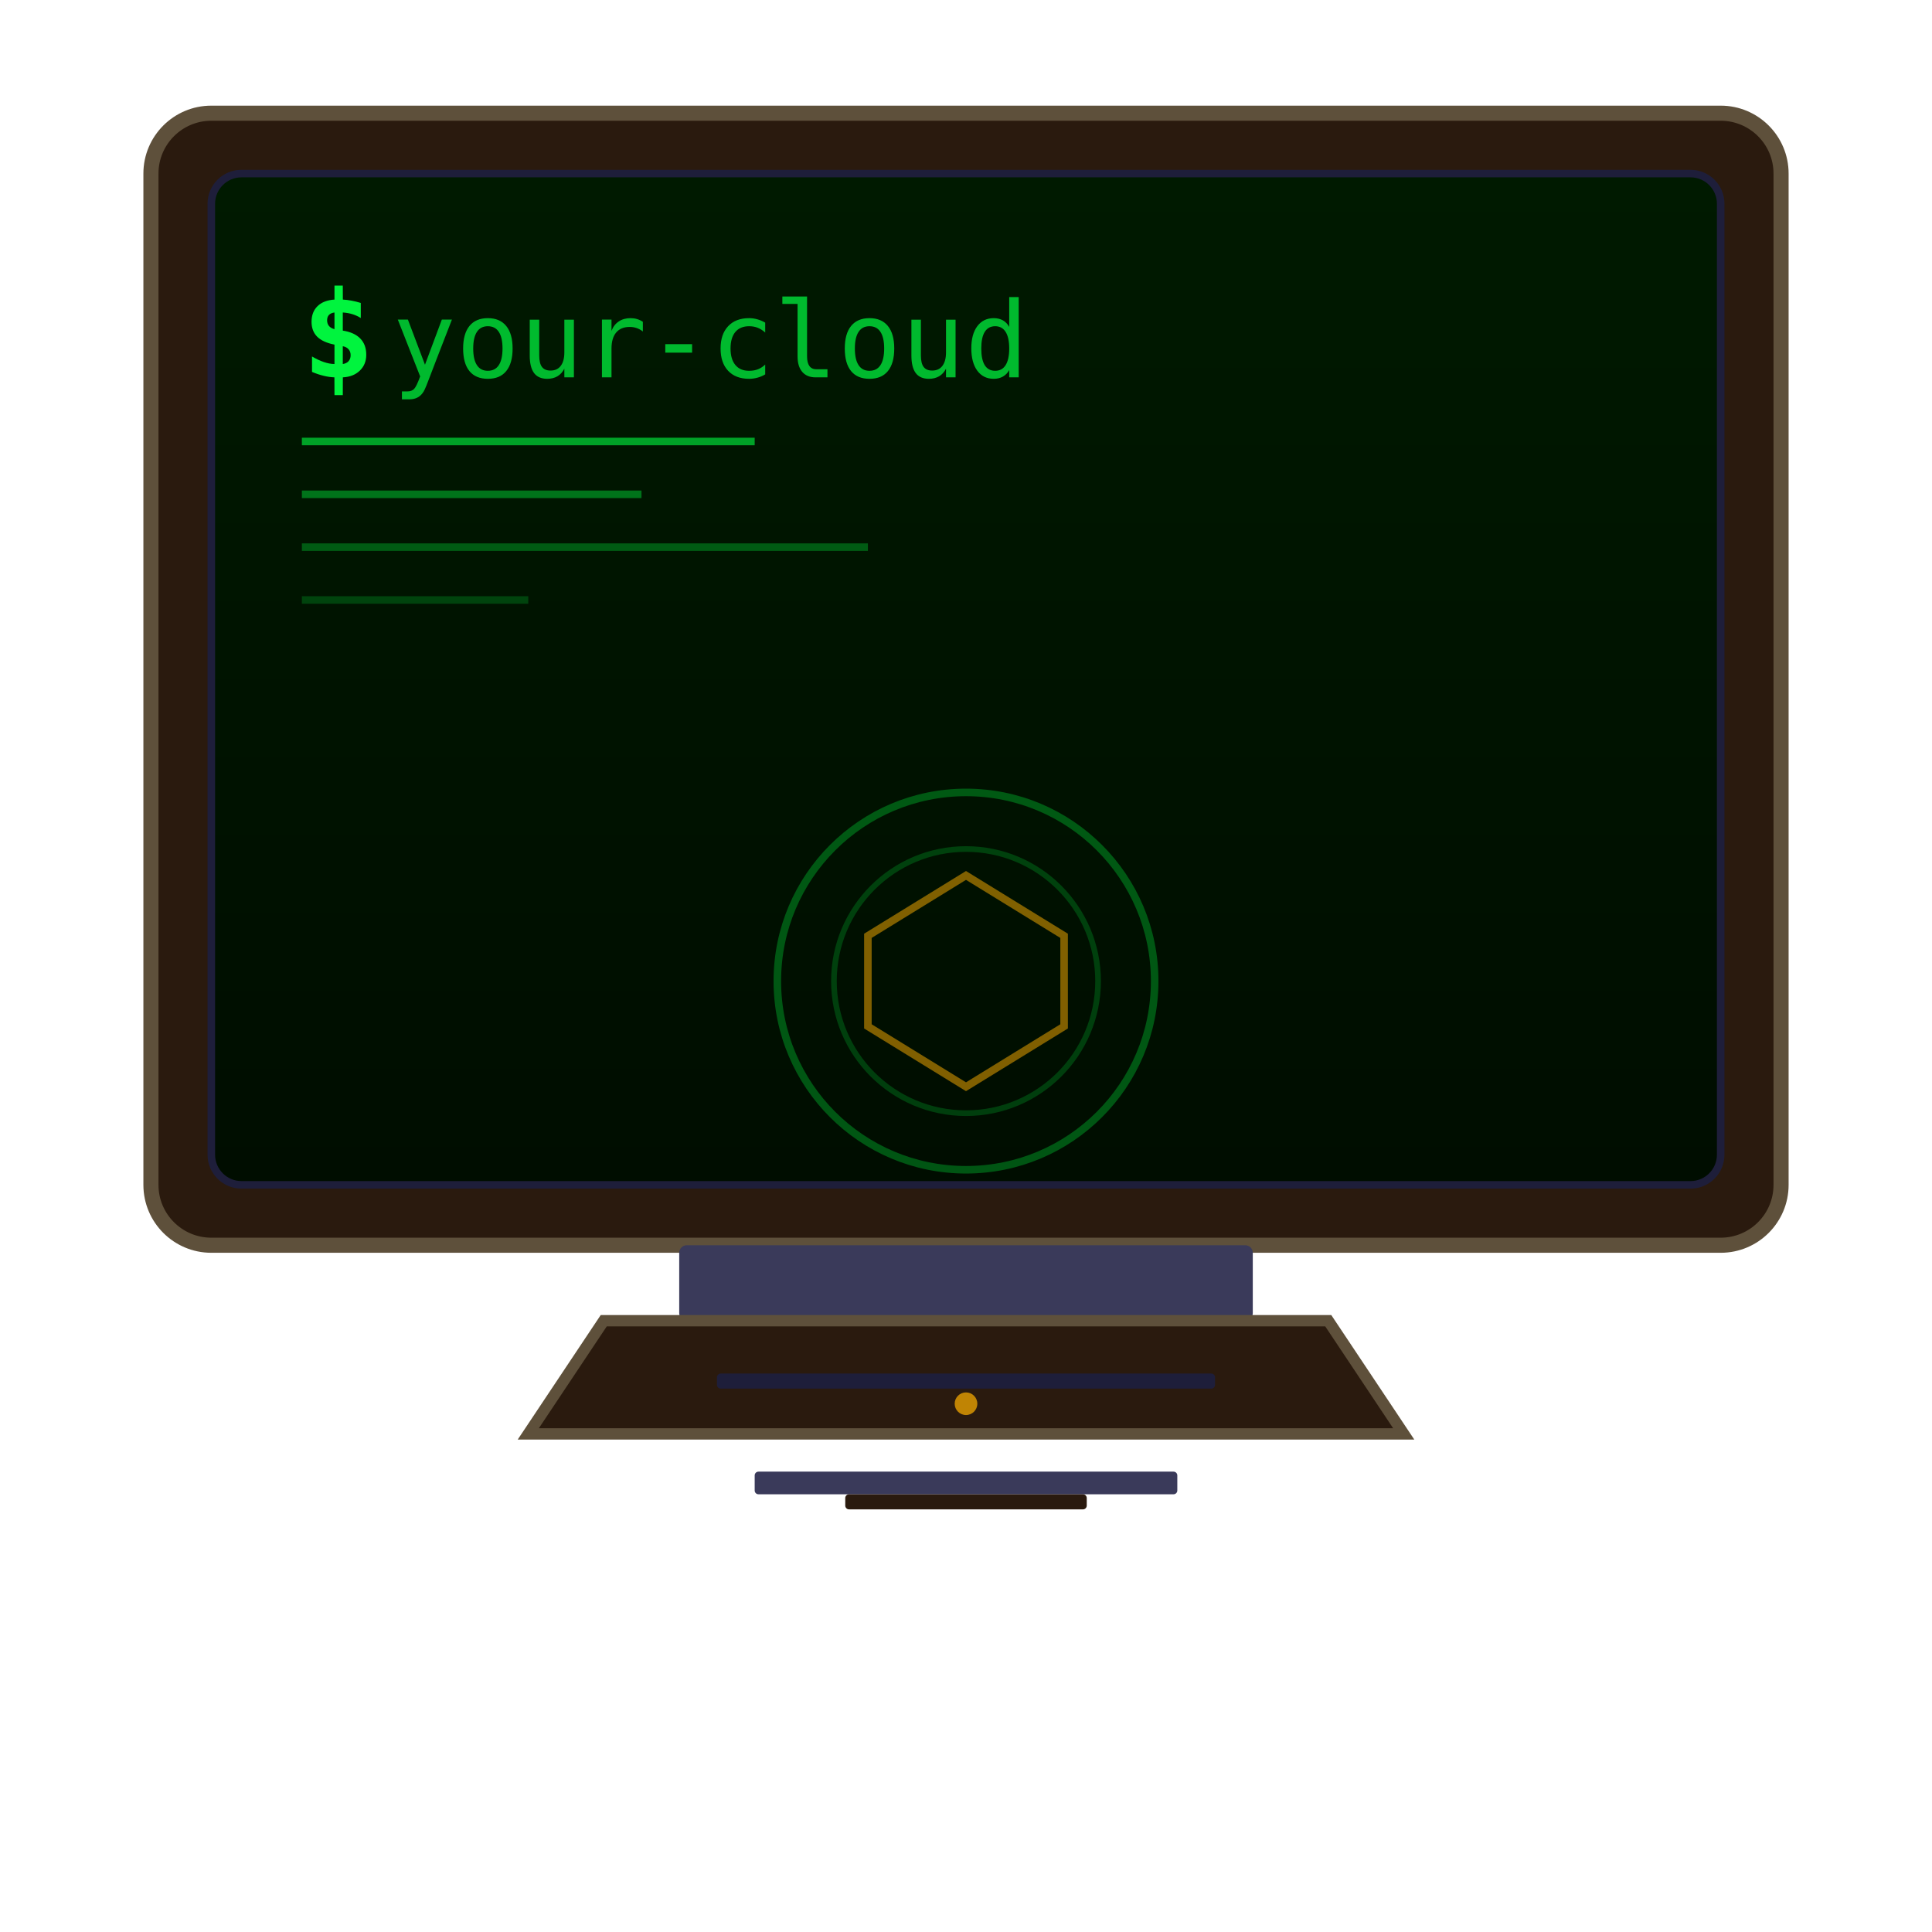
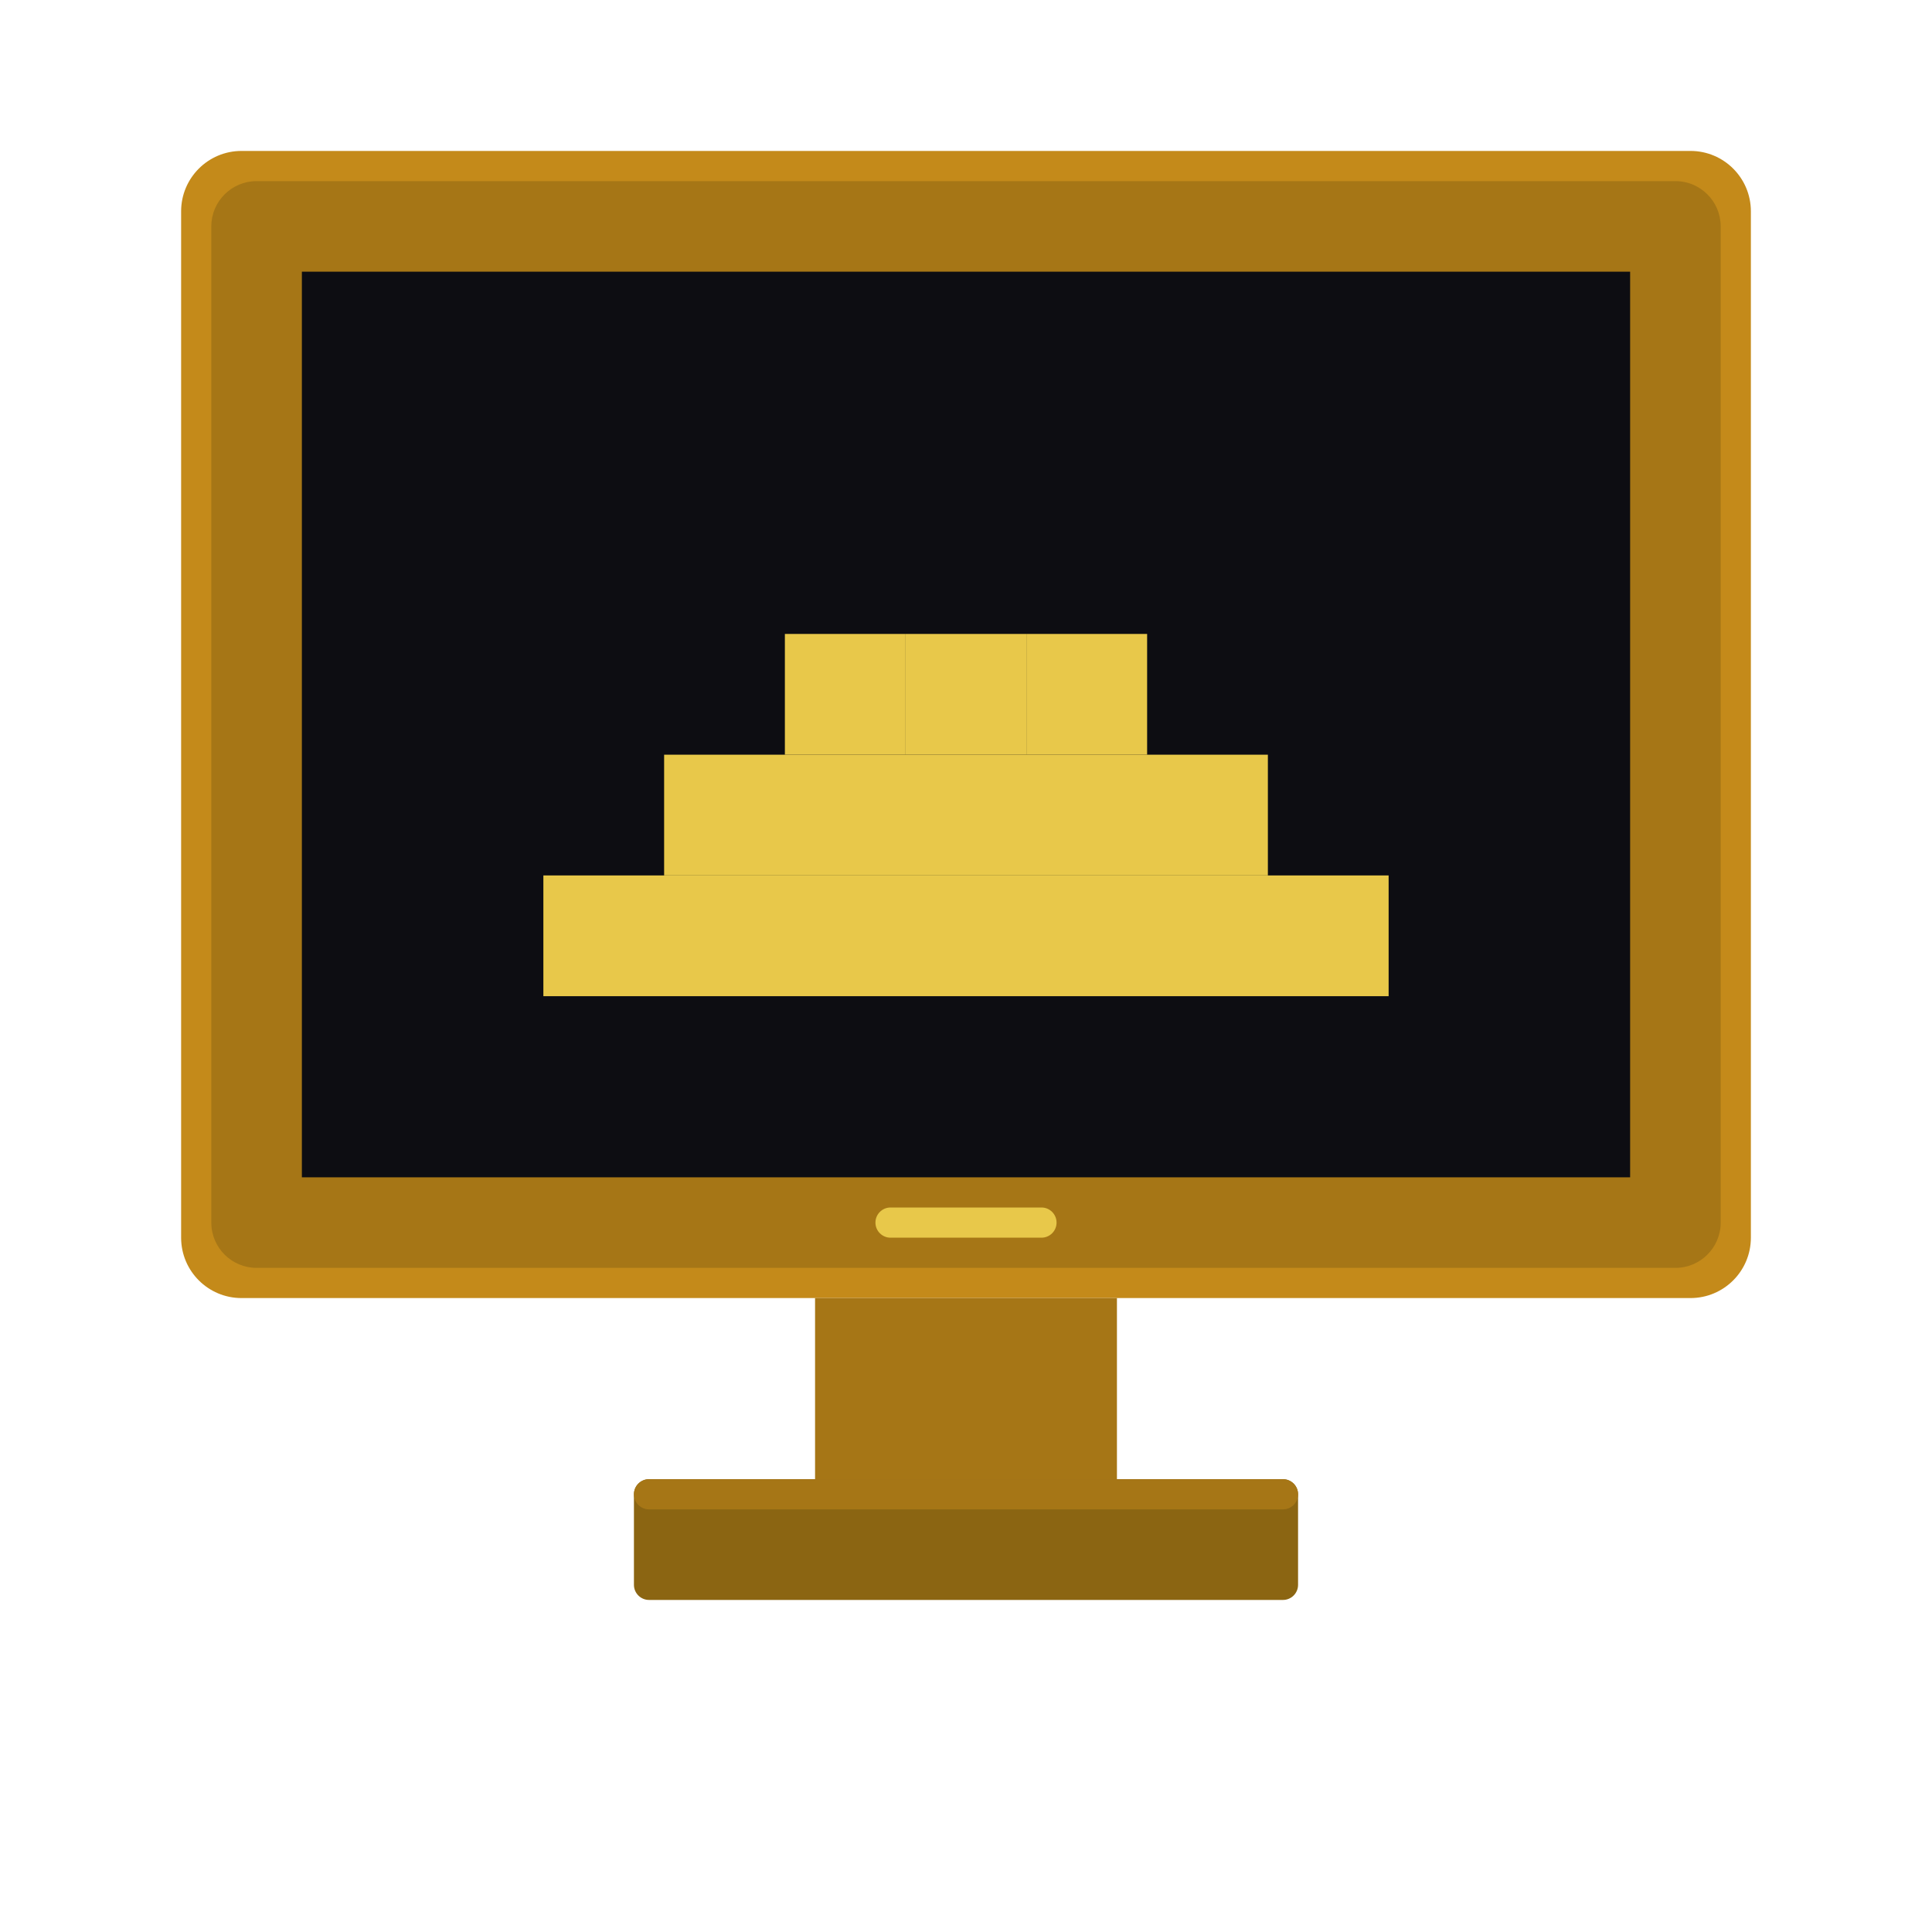
<svg xmlns="http://www.w3.org/2000/svg" viewBox="0 0 512 512">
  <defs>
-     <linearGradient id="screenGlow" x1="0%" y1="0%" x2="0%" y2="100%">
-       <stop offset="0%" style="stop-color:#001a00" />
-       <stop offset="100%" style="stop-color:#000d00" />
-     </linearGradient>
+     <style>
+       .monitor-body { fill: #C48A1A; }
+       .monitor-bezel { fill: #A67616; }
+       .screen { fill: #0D0D12; }
+       .cloud { fill: #E8C84A; }
+       .stand-base { fill: #8B6512; }
+       .stand-neck { fill: #A67616; }
+       .led { fill: #E8C84A; }
+     </style>
  </defs>
-   <rect x="40" y="30" width="432" height="300" rx="16" fill="#2a1a0e" stroke="#5e503b" stroke-width="4" />
-   <rect x="56" y="46" width="400" height="268" rx="8" fill="url(#screenGlow)" stroke="#1e1e3a" stroke-width="2" />
-   <text x="80" y="100" font-family="monospace" font-size="32" font-weight="bold" fill="#00ff41" opacity="0.95">$</text>
-   <text x="104" y="100" font-family="monospace" font-size="28" fill="#00ff41" opacity="0.7">your-cloud</text>
-   <rect x="80" y="116" width="120" height="2" fill="#00ff41" opacity="0.6" />
-   <rect x="80" y="130" width="90" height="2" fill="#00ff41" opacity="0.4" />
-   <rect x="80" y="144" width="150" height="2" fill="#00ff41" opacity="0.3" />
-   <rect x="80" y="158" width="60" height="2" fill="#00ff41" opacity="0.2" />
-   <circle cx="256" cy="260" r="50" fill="none" stroke="#00ff41" stroke-width="2" opacity="0.3" />
-   <circle cx="256" cy="260" r="35" fill="none" stroke="#00ff41" stroke-width="1.5" opacity="0.2" />
-   <path d="M230 248 L256 232 L282 248 L282 272 L256 288 L230 272 Z" fill="none" stroke="#ffb000" stroke-width="2" opacity="0.5" />
-   <rect x="180" y="330" width="152" height="20" rx="2" fill="#3a3a5a" />
-   <path d="M160 350 L352 350 L372 380 L140 380 Z" fill="#2a1a0e" stroke="#5e503b" stroke-width="3" />
-   <rect x="190" y="364" width="132" height="4" rx="1" fill="#1e1e3a" />
-   <circle cx="256" cy="372" r="3" fill="#ffb000" opacity="0.7" />
-   <rect x="200" y="390" width="112" height="6" rx="1" fill="#3a3a5a" />
-   <rect x="224" y="396" width="64" height="4" rx="1" fill="#2a1a0e" />
+   <rect x="48" y="40" width="416" height="304" rx="16" class="monitor-body" />
+   <rect x="56" y="48" width="400" height="288" rx="12" class="monitor-bezel" />
+   <rect x="80" y="72" width="352" height="240" class="screen" />
+   <rect x="144" y="232" width="224" height="32" class="cloud" />
+   <rect x="176" y="200" width="160" height="32" class="cloud" />
+   <rect x="208" y="168" width="32" height="32" class="cloud" />
+   <rect x="272" y="168" width="32" height="32" class="cloud" />
+   <rect x="240" y="168" width="32" height="32" class="cloud" />
+   <rect x="232" y="320" width="48" height="8" rx="4" class="led" />
+   <rect x="216" y="344" width="80" height="48" class="stand-neck" />
+   <rect x="168" y="392" width="176" height="32" rx="4" class="stand-base" />
+   <rect x="168" y="392" width="176" height="8" rx="4" class="stand-neck" />
</svg>
